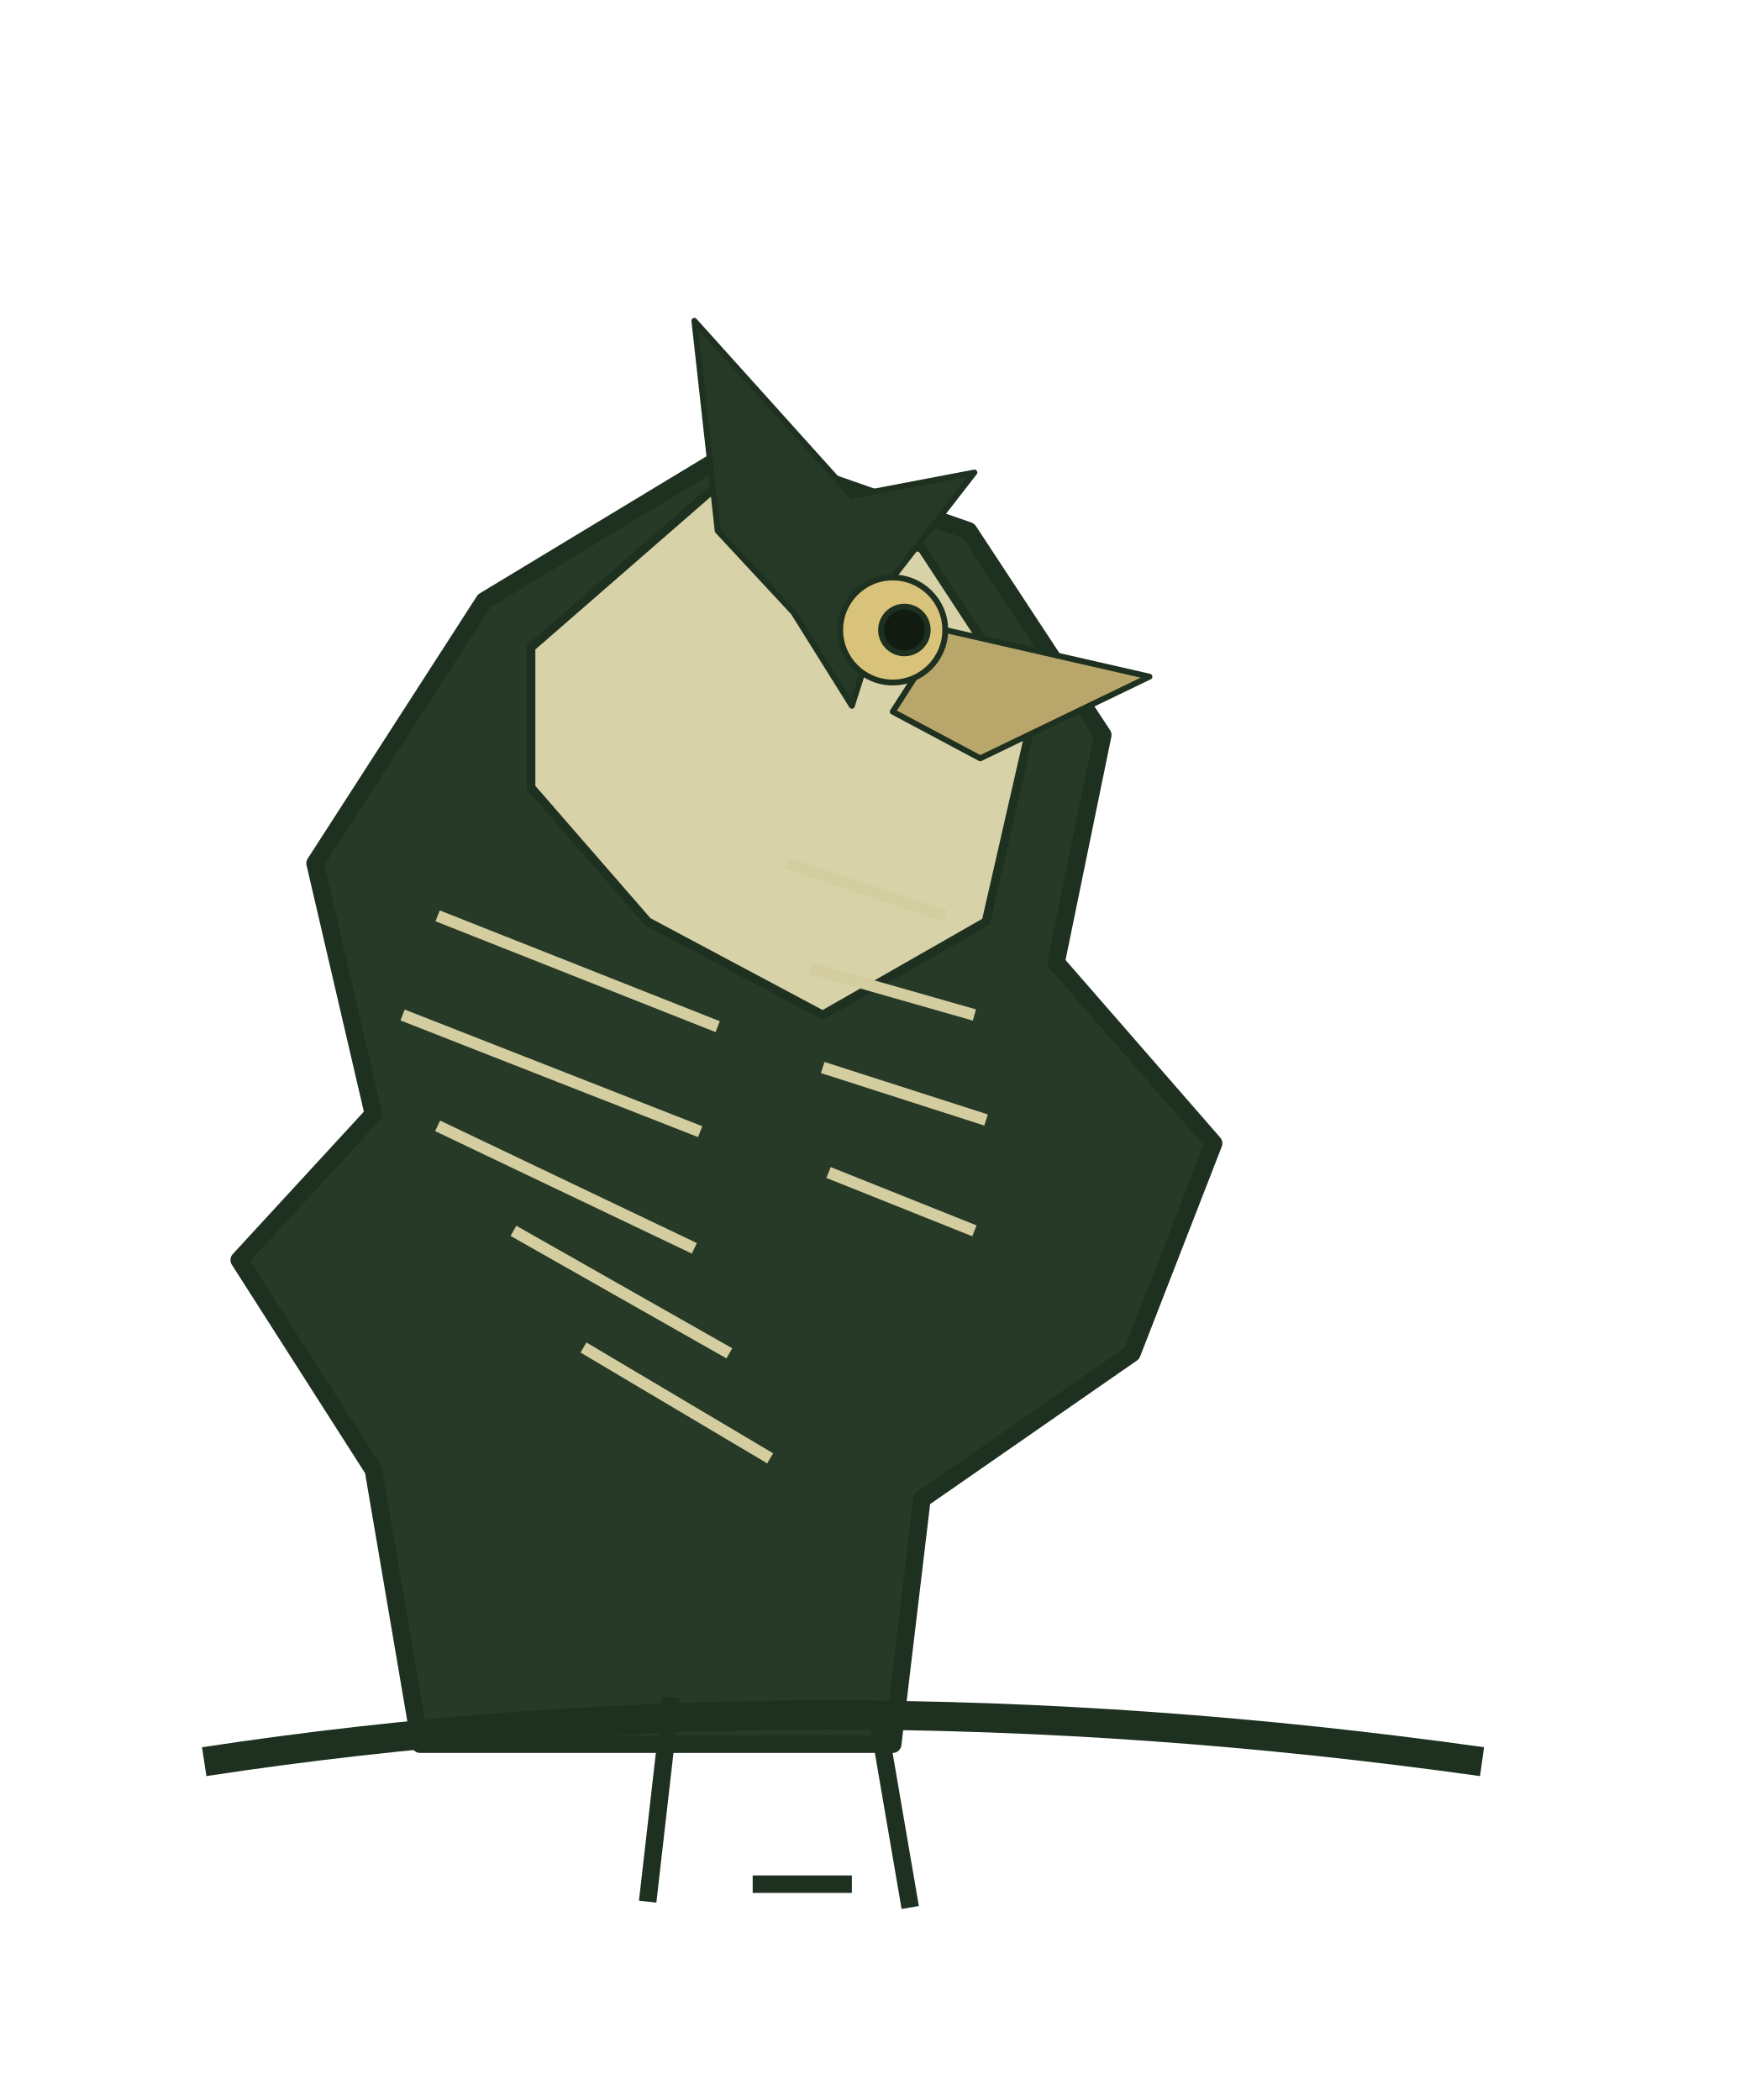
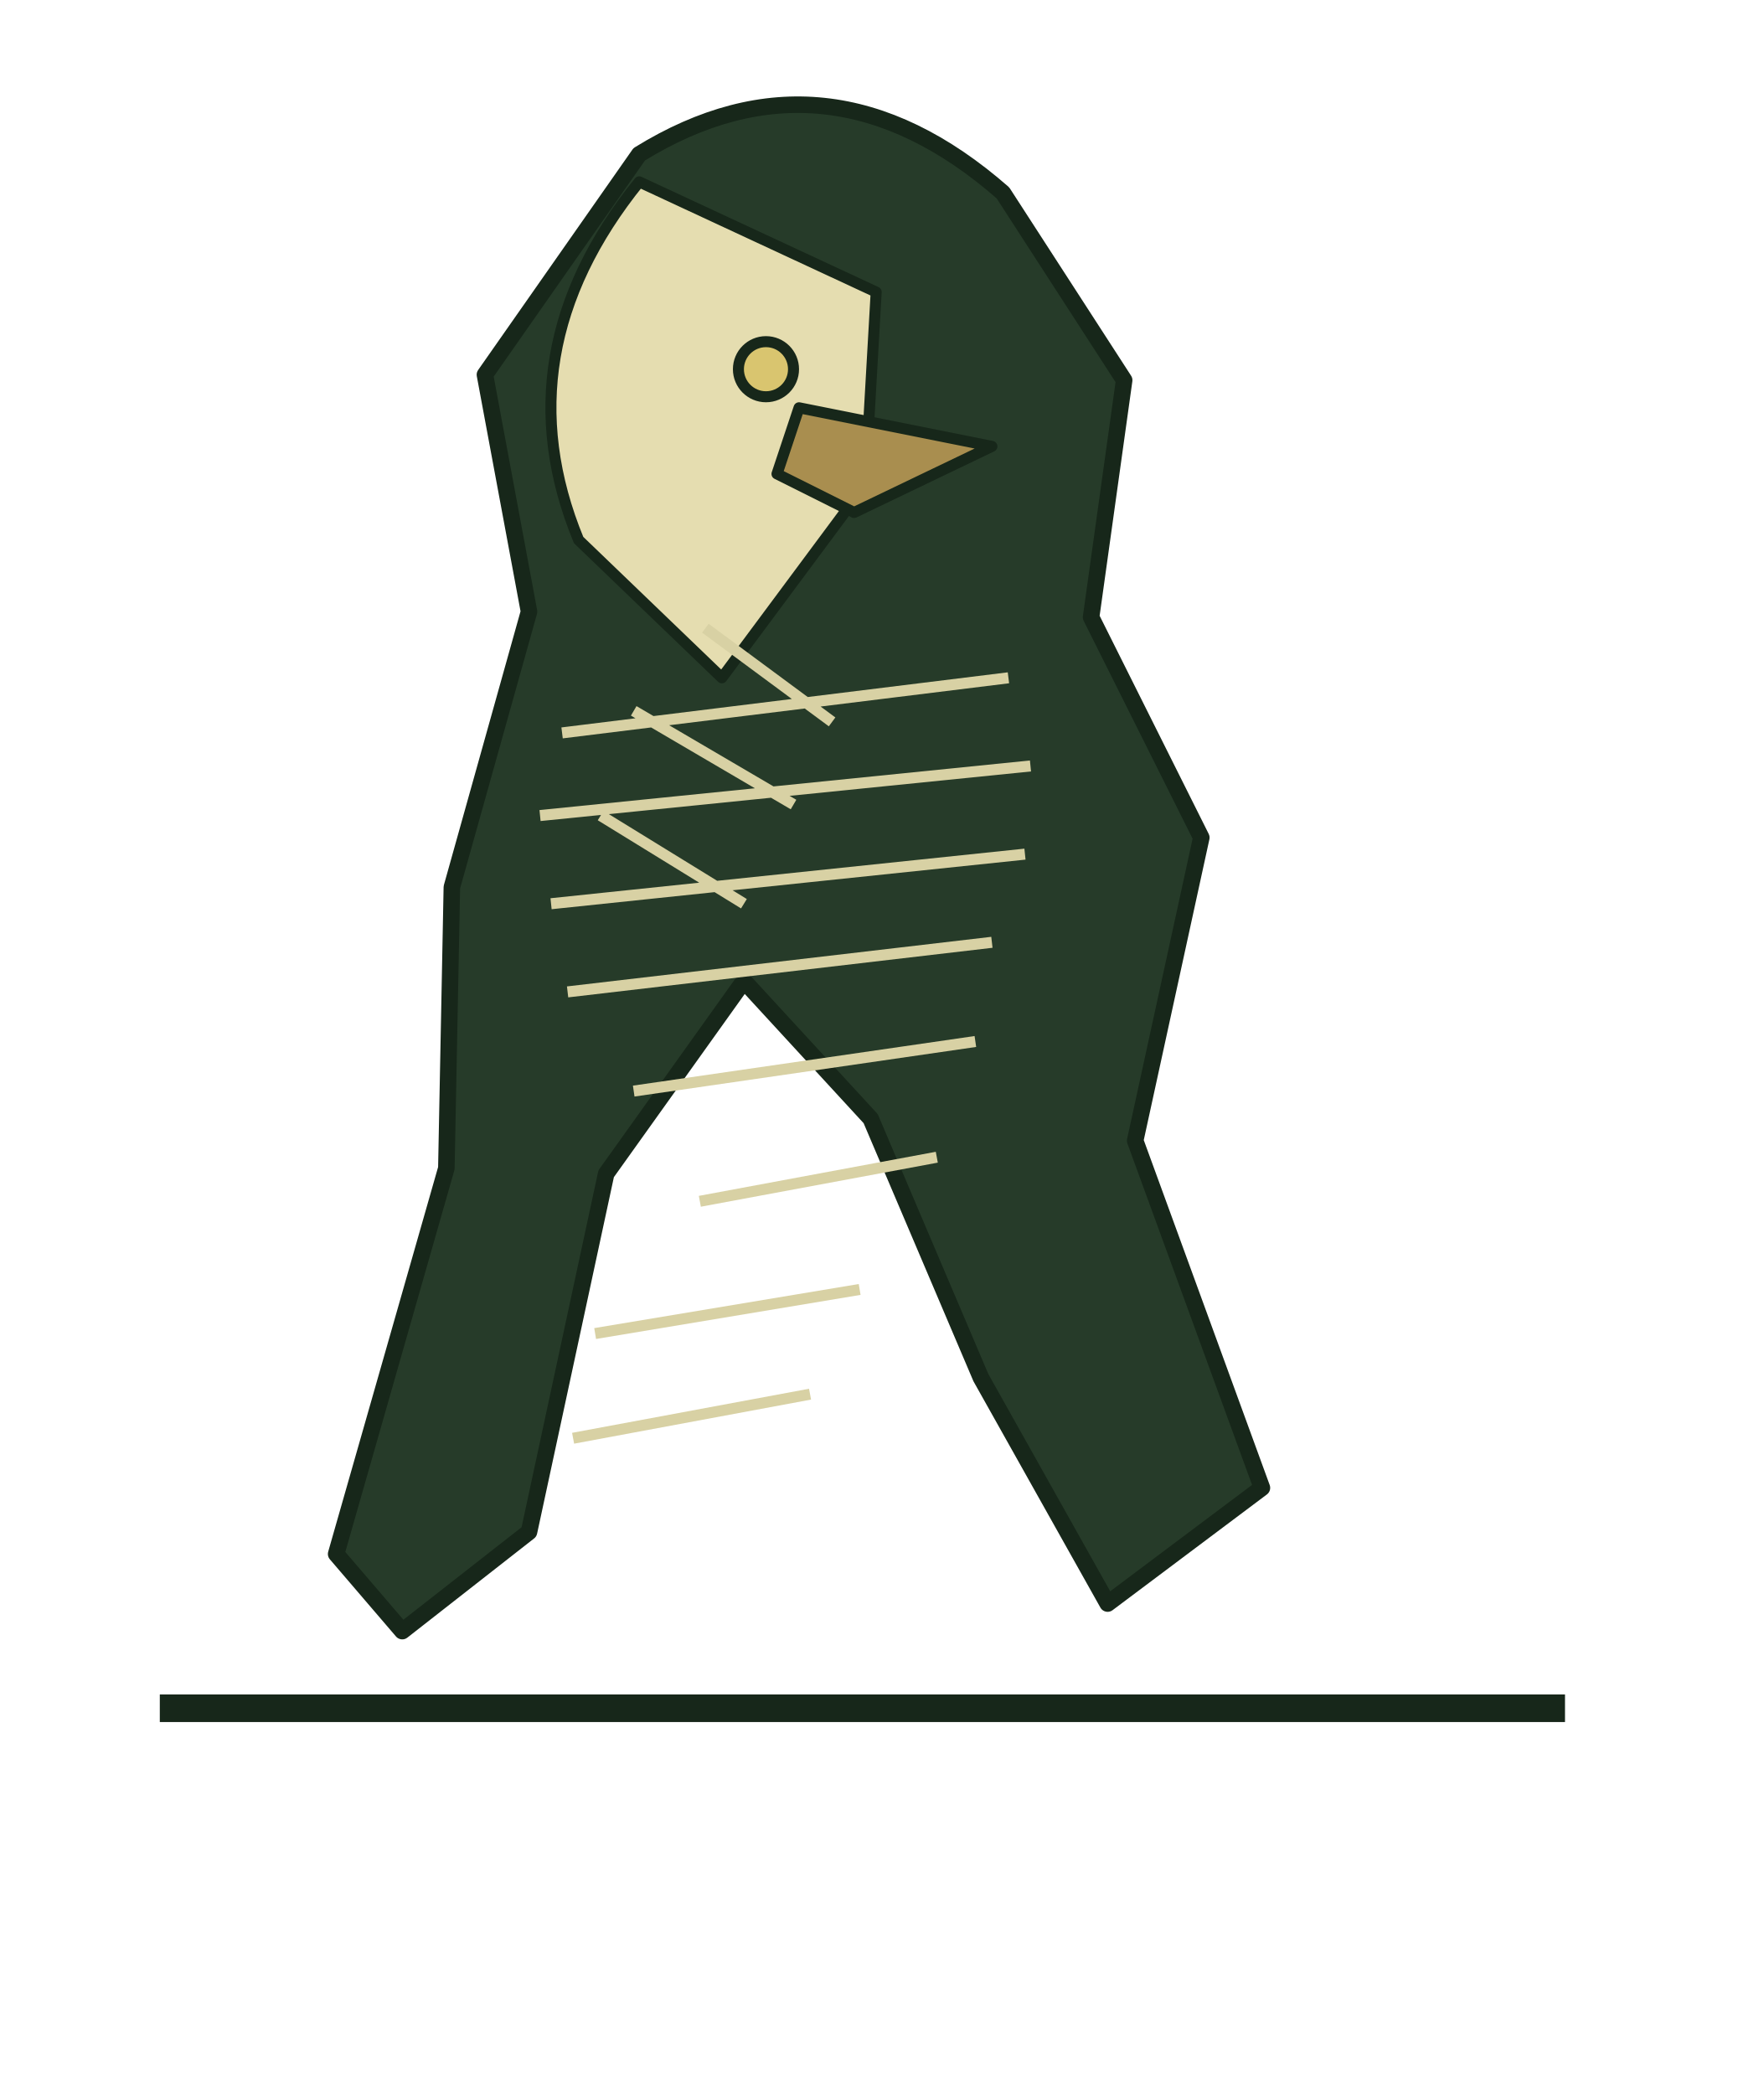
- <svg xmlns="http://www.w3.org/2000/svg" viewBox="0 0 300 360">
-   <g stroke="#1e301f" stroke-linejoin="round">
-     <path fill="#273a27" stroke-width="3" d="M72 299l-8-47-23-36 23-25-10-43 29-45 43-26 40 14 23 35-8 39 27 31-14 36-36 25-5 42z" />
-     <path fill="#d8d2a8" stroke-width="1.5" d="M91 111l31-27 36 10 19 29-8 35-28 16-30-16-20-23z" />
-     <path fill="#263927" d="M123 91l-4-36 27 30 21-4-14 18-7 22-10-16z" />
-     <path fill="#b9a66a" d="M162 108l35 8-29 14-15-8z" />
-     <circle cx="153" cy="108" r="9" fill="#d9c37a" />
-     <circle cx="155" cy="108" r="4" fill="#111b12" />
-     <path fill="none" stroke="#d3cda0" stroke-width="2" d="M75 157l48 19m-54-2 51 20m-45-1 44 21m-31-3 37 21m-25-1 32 19m3-102 27 9m-23 9 28 8m-26 9 28 9m-27 9 25 10" />
-     <path fill="none" stroke-width="5" d="M35 302q105-16 219 0" />
-     <path fill="none" stroke-width="3" d="M115 291l-4 35m39-34 6 35m-27-4 17 0" />
+ <svg xmlns="http://www.w3.org/2000/svg" viewBox="0 0 320 380">
+   <g stroke="#17271a" stroke-linejoin="round">
+     <path fill="#263b29" stroke-width="3" d="M116 28Q150 7 182 35L204 69 198 112 218 152 206 207 229 270 201 291 178 250 158 203 135 178 110 213 96 278 73 296 61 282 81 212 82 161 96 111 88 68Z" />
+     <path fill="#e5ddb0" stroke-width="2" d="M116 33Q91 64 105 98L131 123 157 88 159 53Z" />
+     <path fill="none" stroke="#d8d1a4" stroke-width="2" d="M102 133l81-10m-85 25 89-9m-87 25 86-9m-83 25 77-9m-65 27 62-9m-50 29 43-8m-62 32 48-8m-52 27 43-8m-19-139 23 17m-36-2 29 17m-35 2 26 16" />
+     <circle cx="139" cy="67" r="5" fill="#d9c56f" stroke-width="2" />
+     <path fill="#a98e4f" stroke-width="2" d="M145 74l35 7-25 12-14-7Z" />
+     <path fill="none" stroke-width="5" d="M29 310H284" />
  </g>
</svg>
